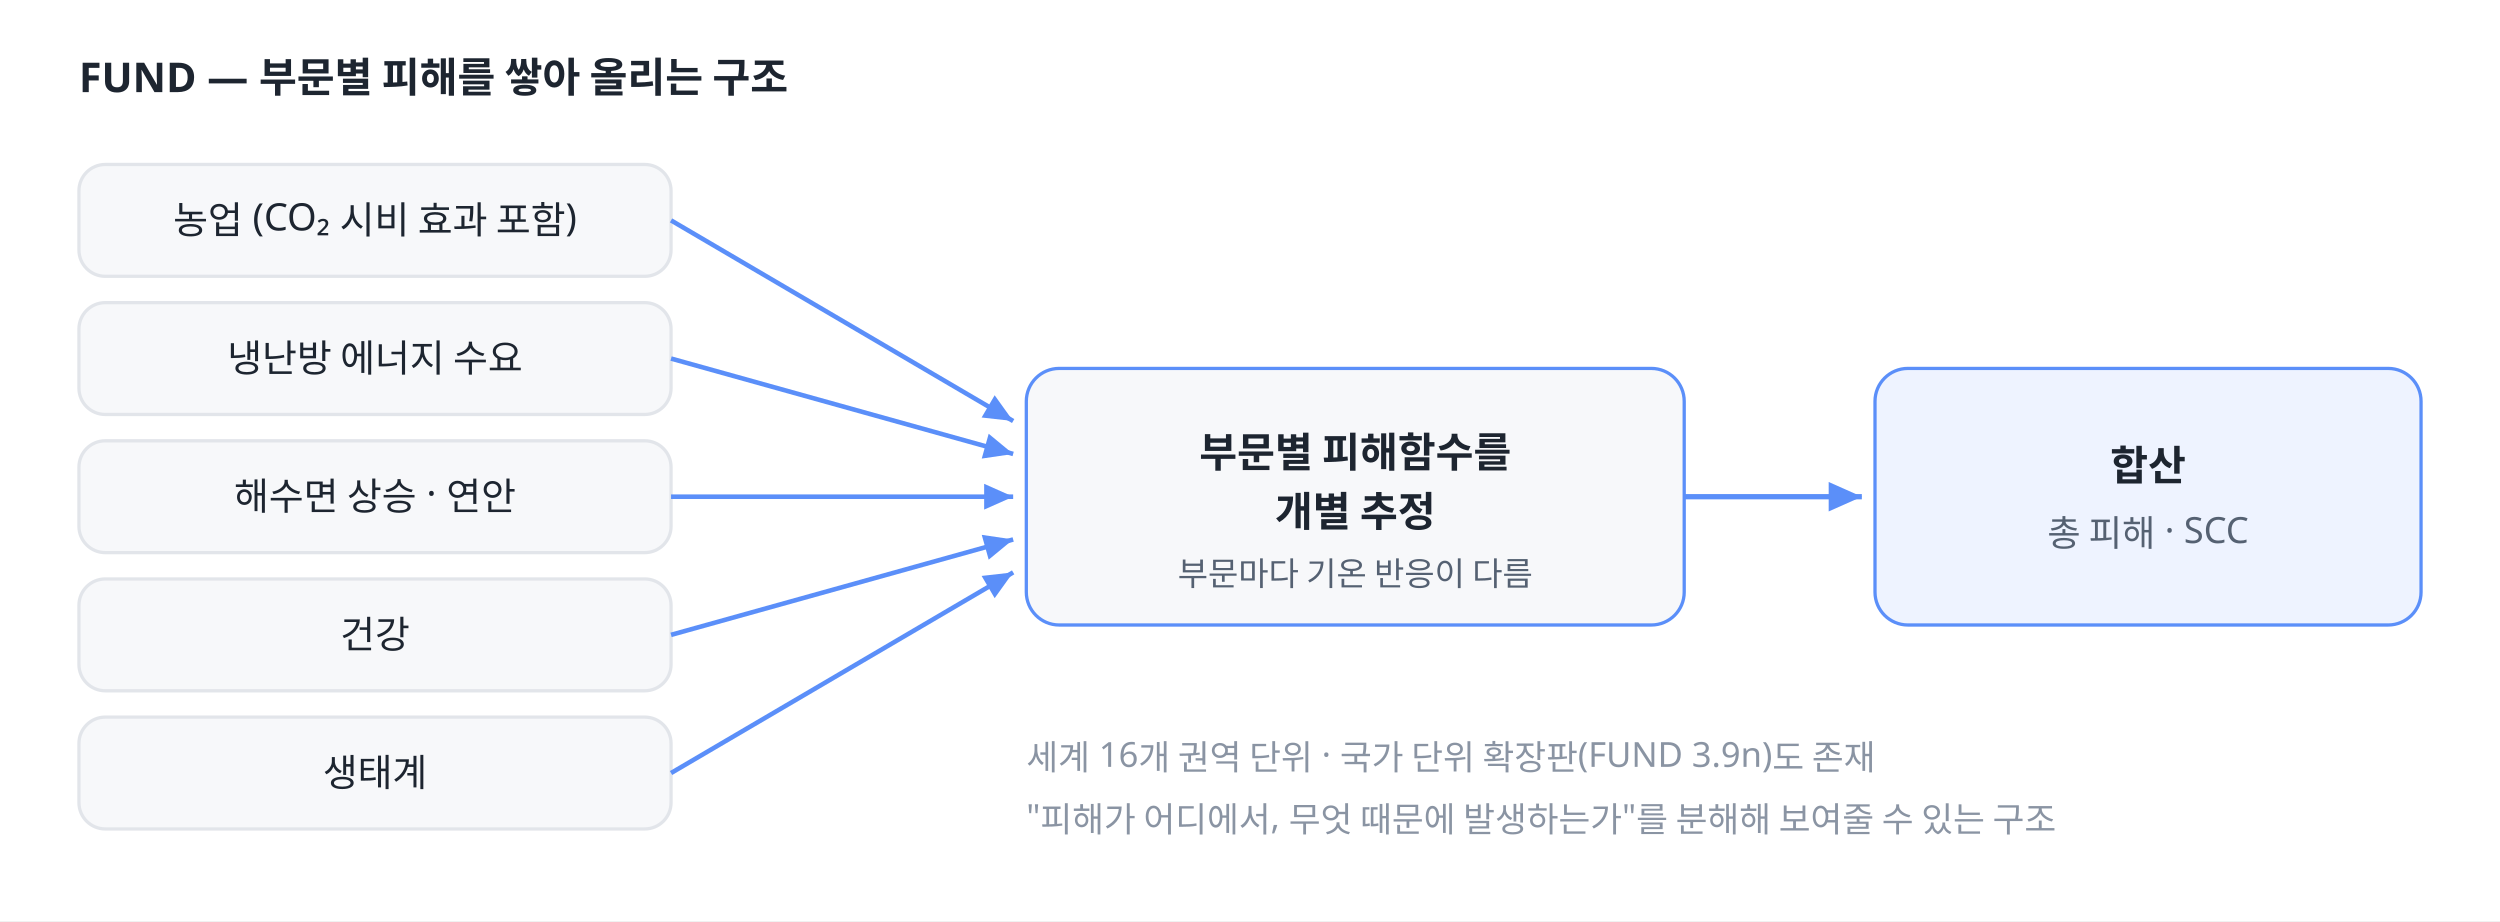
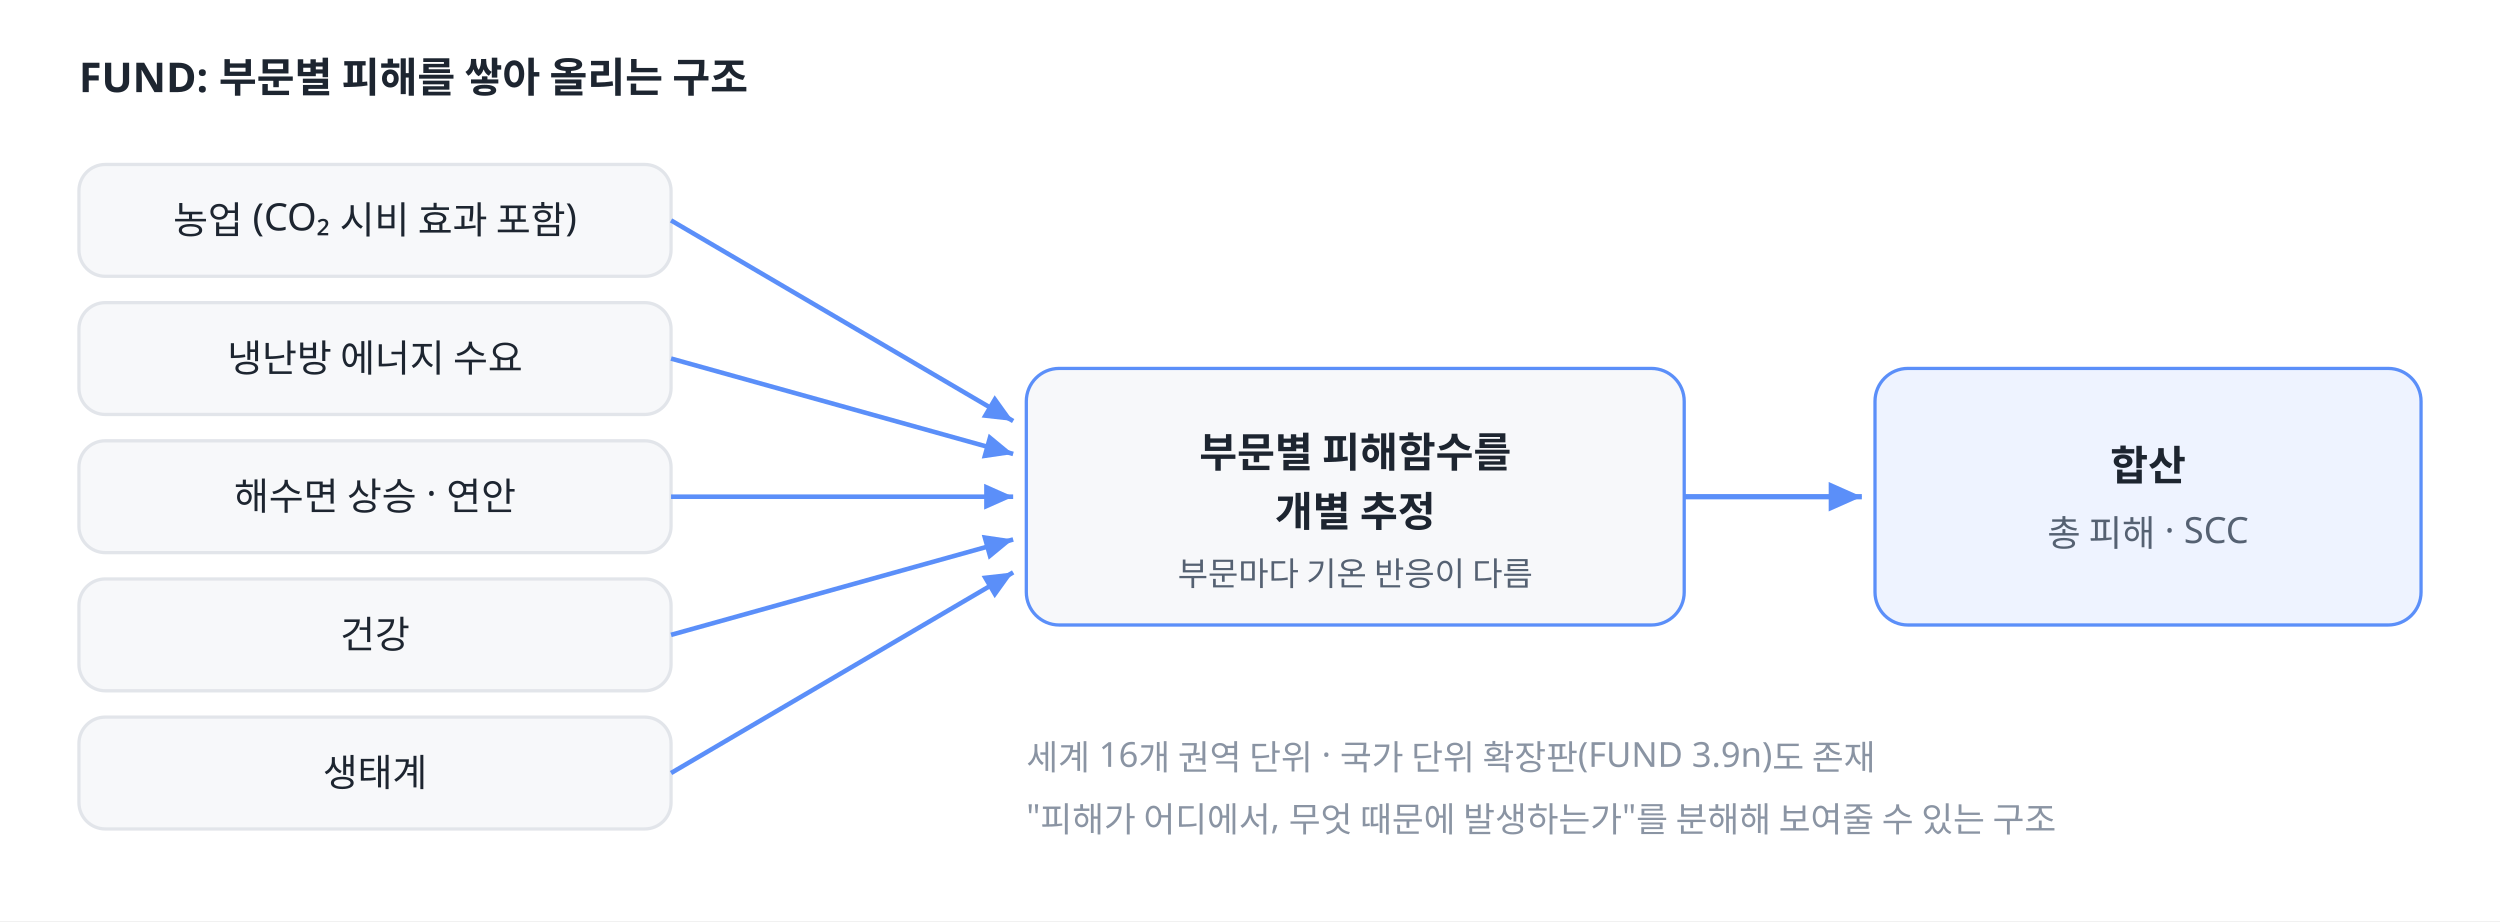
<svg xmlns="http://www.w3.org/2000/svg" viewBox="0 0 760 280" font-family="'Pretendard','Apple SD Gothic Neo','Noto Sans KR',sans-serif">
  <defs>
    <marker id="arb" viewBox="0 0 10 10" refX="9" refY="5" markerWidth="7" markerHeight="7" orient="auto-start-reverse">
      <path d="M 0 1 L 9 5 L 0 9 z" fill="#5b8ff9" />
    </marker>
  </defs>
  <rect width="760" height="280" fill="#ffffff" />
-   <text x="24" y="28" font-size="12.5" font-weight="700" fill="#1d2530">FUND — 부문별 피해를 쌓아 올리는 구조</text>
+   <text x="24" y="28" font-size="12.5" font-weight="700" fill="#1d2530">FUND: 부문별 피해를 쌓아 올리는 구조</text>
  <g font-size="11.5" fill="#1d2530">
    <rect x="24" y="50" width="180" height="34" rx="8" fill="#f7f8fa" stroke="#e2e5ea" />
    <text x="114" y="71" text-anchor="middle">농업 (CO₂ 시비 효과 포함)</text>
    <rect x="24" y="92" width="180" height="34" rx="8" fill="#f7f8fa" stroke="#e2e5ea" />
    <text x="114" y="113" text-anchor="middle">냉난방 에너지 수요</text>
    <rect x="24" y="134" width="180" height="34" rx="8" fill="#f7f8fa" stroke="#e2e5ea" />
    <text x="114" y="155" text-anchor="middle">해수면 상승 · 연안</text>
    <rect x="24" y="176" width="180" height="34" rx="8" fill="#f7f8fa" stroke="#e2e5ea" />
    <text x="114" y="197" text-anchor="middle">건강</text>
    <rect x="24" y="218" width="180" height="34" rx="8" fill="#f7f8fa" stroke="#e2e5ea" />
    <text x="114" y="239" text-anchor="middle">생태계</text>
  </g>
  <g stroke="#5b8ff9" stroke-width="1.4">
    <line x1="204" y1="67" x2="308" y2="128" marker-end="url(#arb)" />
    <line x1="204" y1="109" x2="308" y2="138" marker-end="url(#arb)" />
    <line x1="204" y1="151" x2="308" y2="151" marker-end="url(#arb)" />
    <line x1="204" y1="193" x2="308" y2="164" marker-end="url(#arb)" />
    <line x1="204" y1="235" x2="308" y2="174" marker-end="url(#arb)" />
  </g>
  <g>
    <rect x="312" y="112" width="200" height="78" rx="10" fill="#f7f8fa" stroke="#5b8ff9" />
    <text x="412" y="142" font-size="12.5" font-weight="700" fill="#1d2530" text-anchor="middle">부문별 피해함수를</text>
    <text x="412" y="160" font-size="12.5" font-weight="700" fill="#1d2530" text-anchor="middle">개별 추정</text>
    <text x="412" y="178" font-size="10" fill="#556172" text-anchor="middle">부문마다 기온 반응이 다름</text>
  </g>
  <line x1="512" y1="151" x2="566" y2="151" stroke="#5b8ff9" stroke-width="1.6" marker-end="url(#arb)" />
  <g>
    <rect x="570" y="112" width="166" height="78" rx="10" fill="#eef3ff" stroke="#5b8ff9" />
    <text x="653" y="146" font-size="12.5" font-weight="700" fill="#1d2530" text-anchor="middle">합산</text>
    <text x="653" y="166" font-size="11" fill="#556172" text-anchor="middle">총 피해 · SCC</text>
  </g>
  <text x="312" y="234" font-size="10.5" fill="#8a94a3">세계 16개 권역 단위 · 국가 단위 확장판(FUND 3.9n)도 존재</text>
  <text x="312" y="252" font-size="10.5" fill="#8a94a3">"피해가 어디에서, 무엇 때문에 발생하는가"를 분해해 보여줄 수 있는 구조</text>
</svg>
